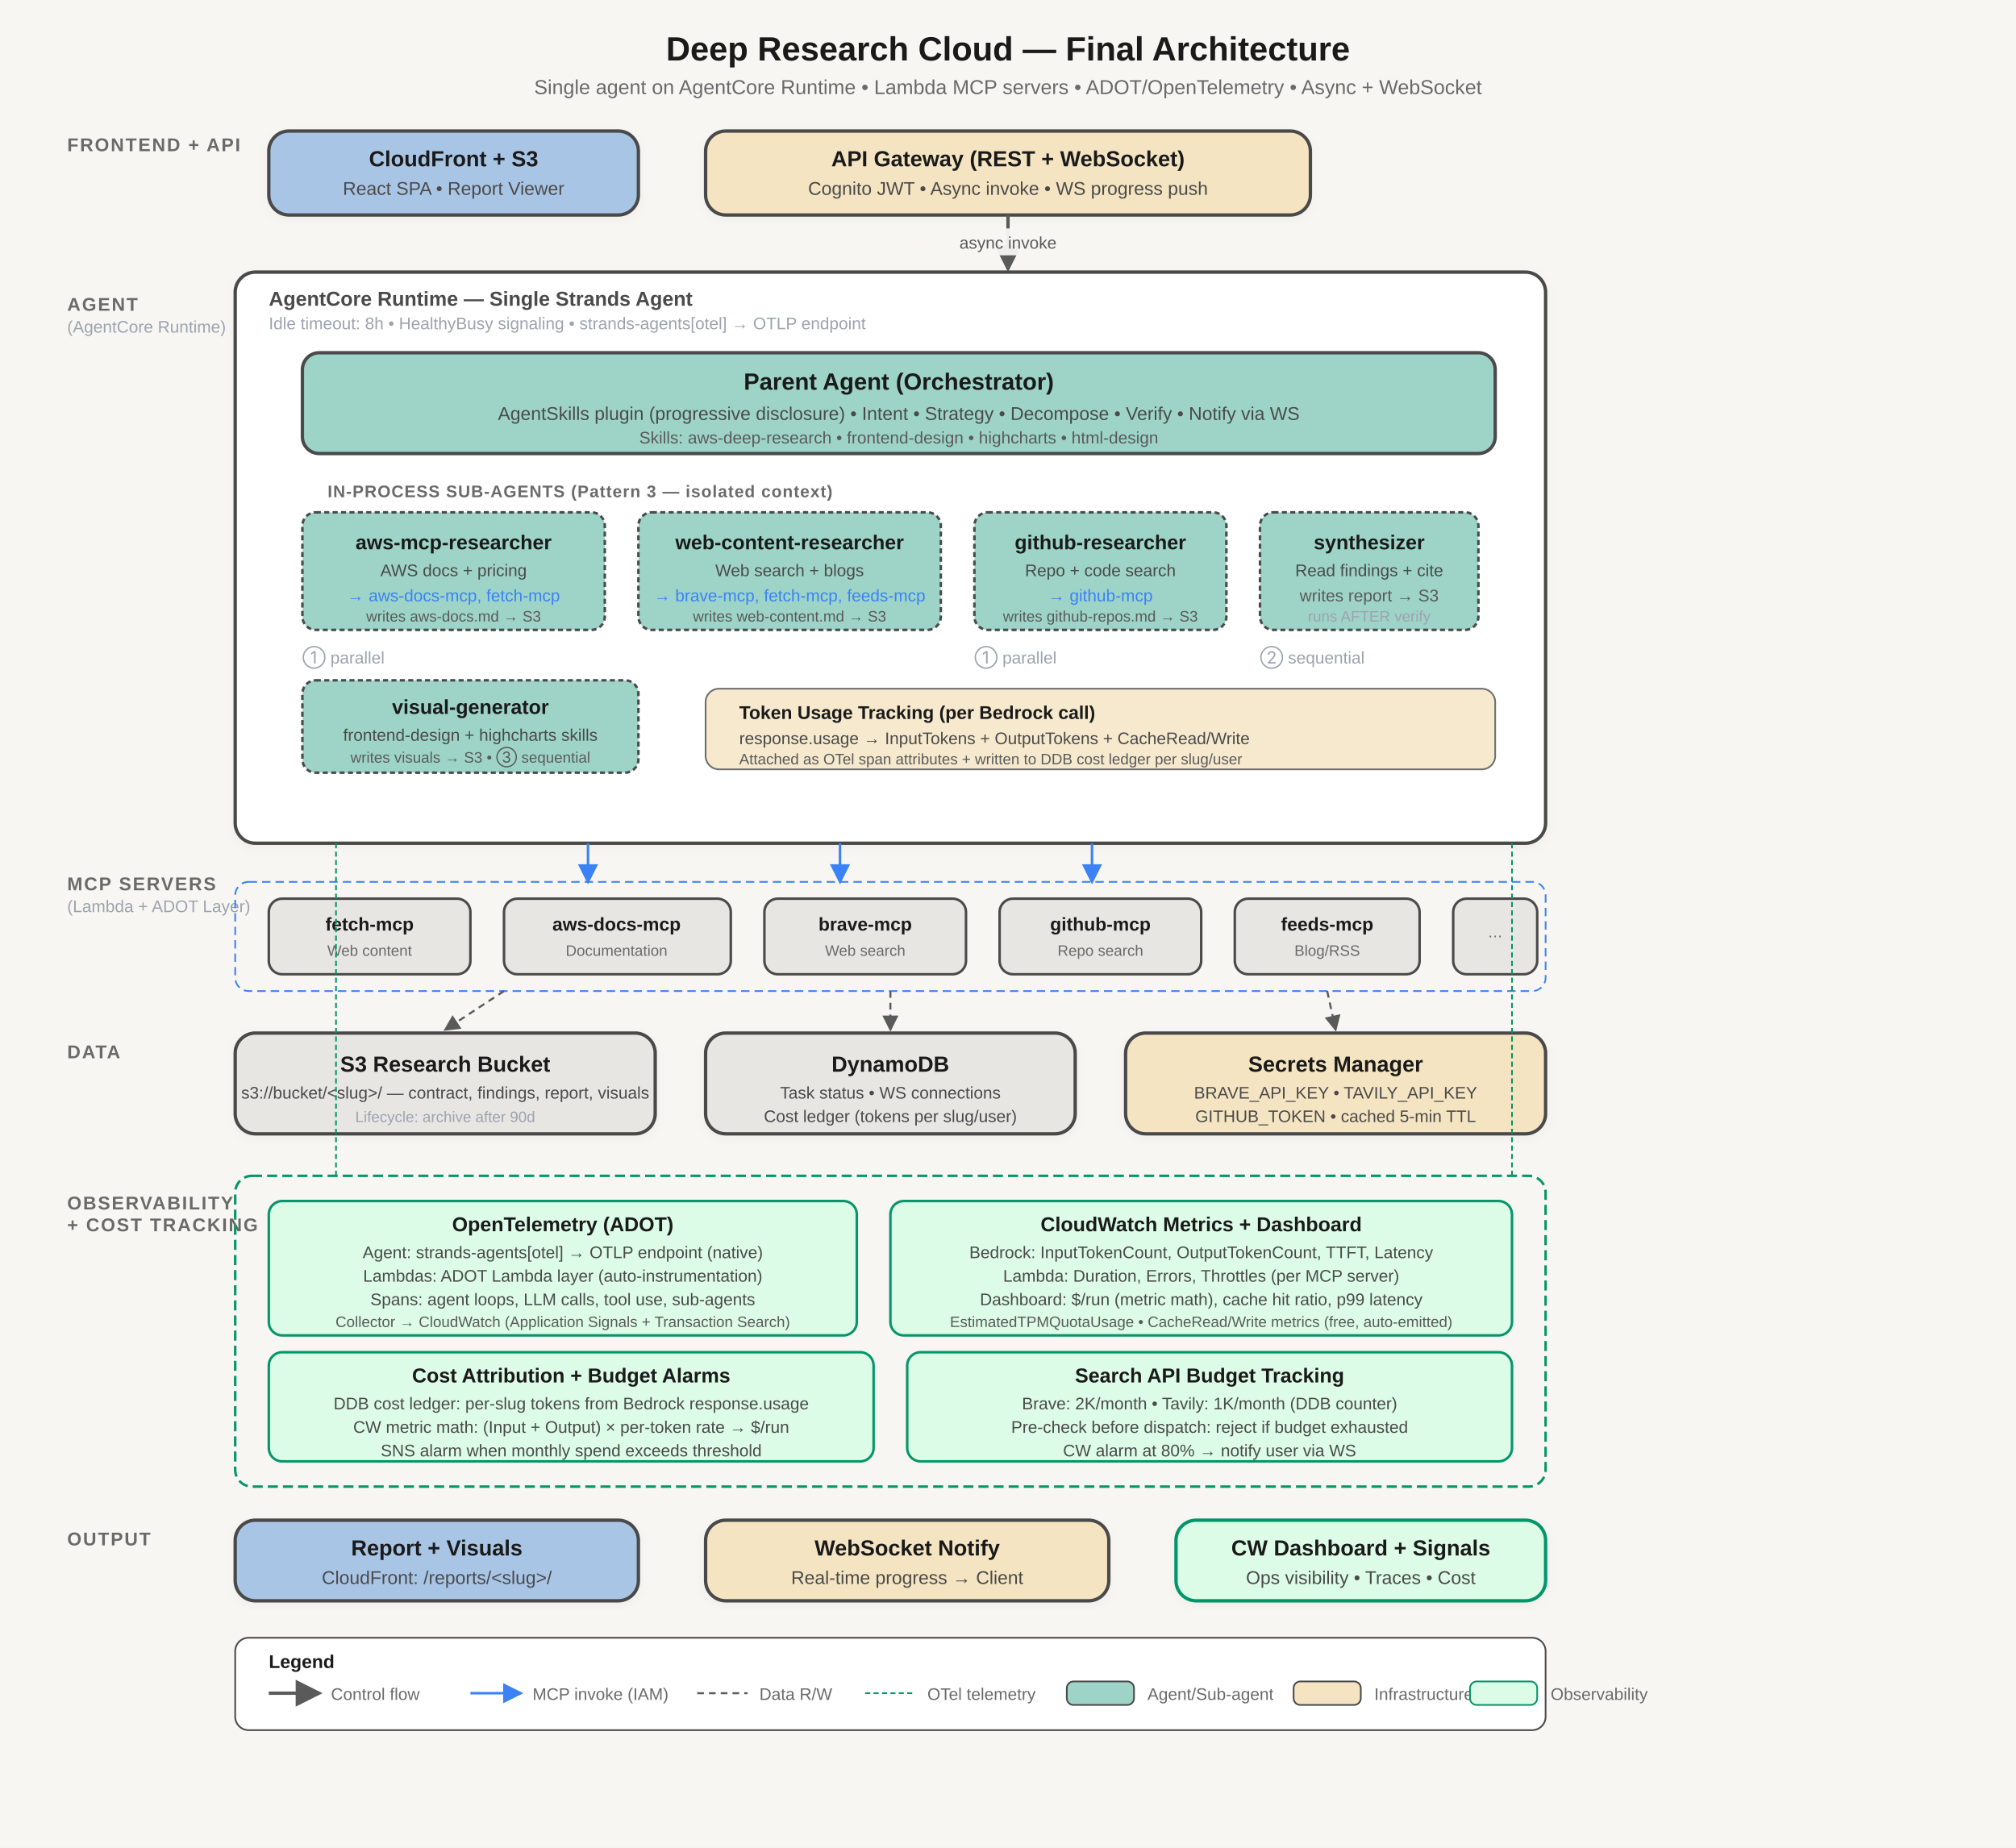
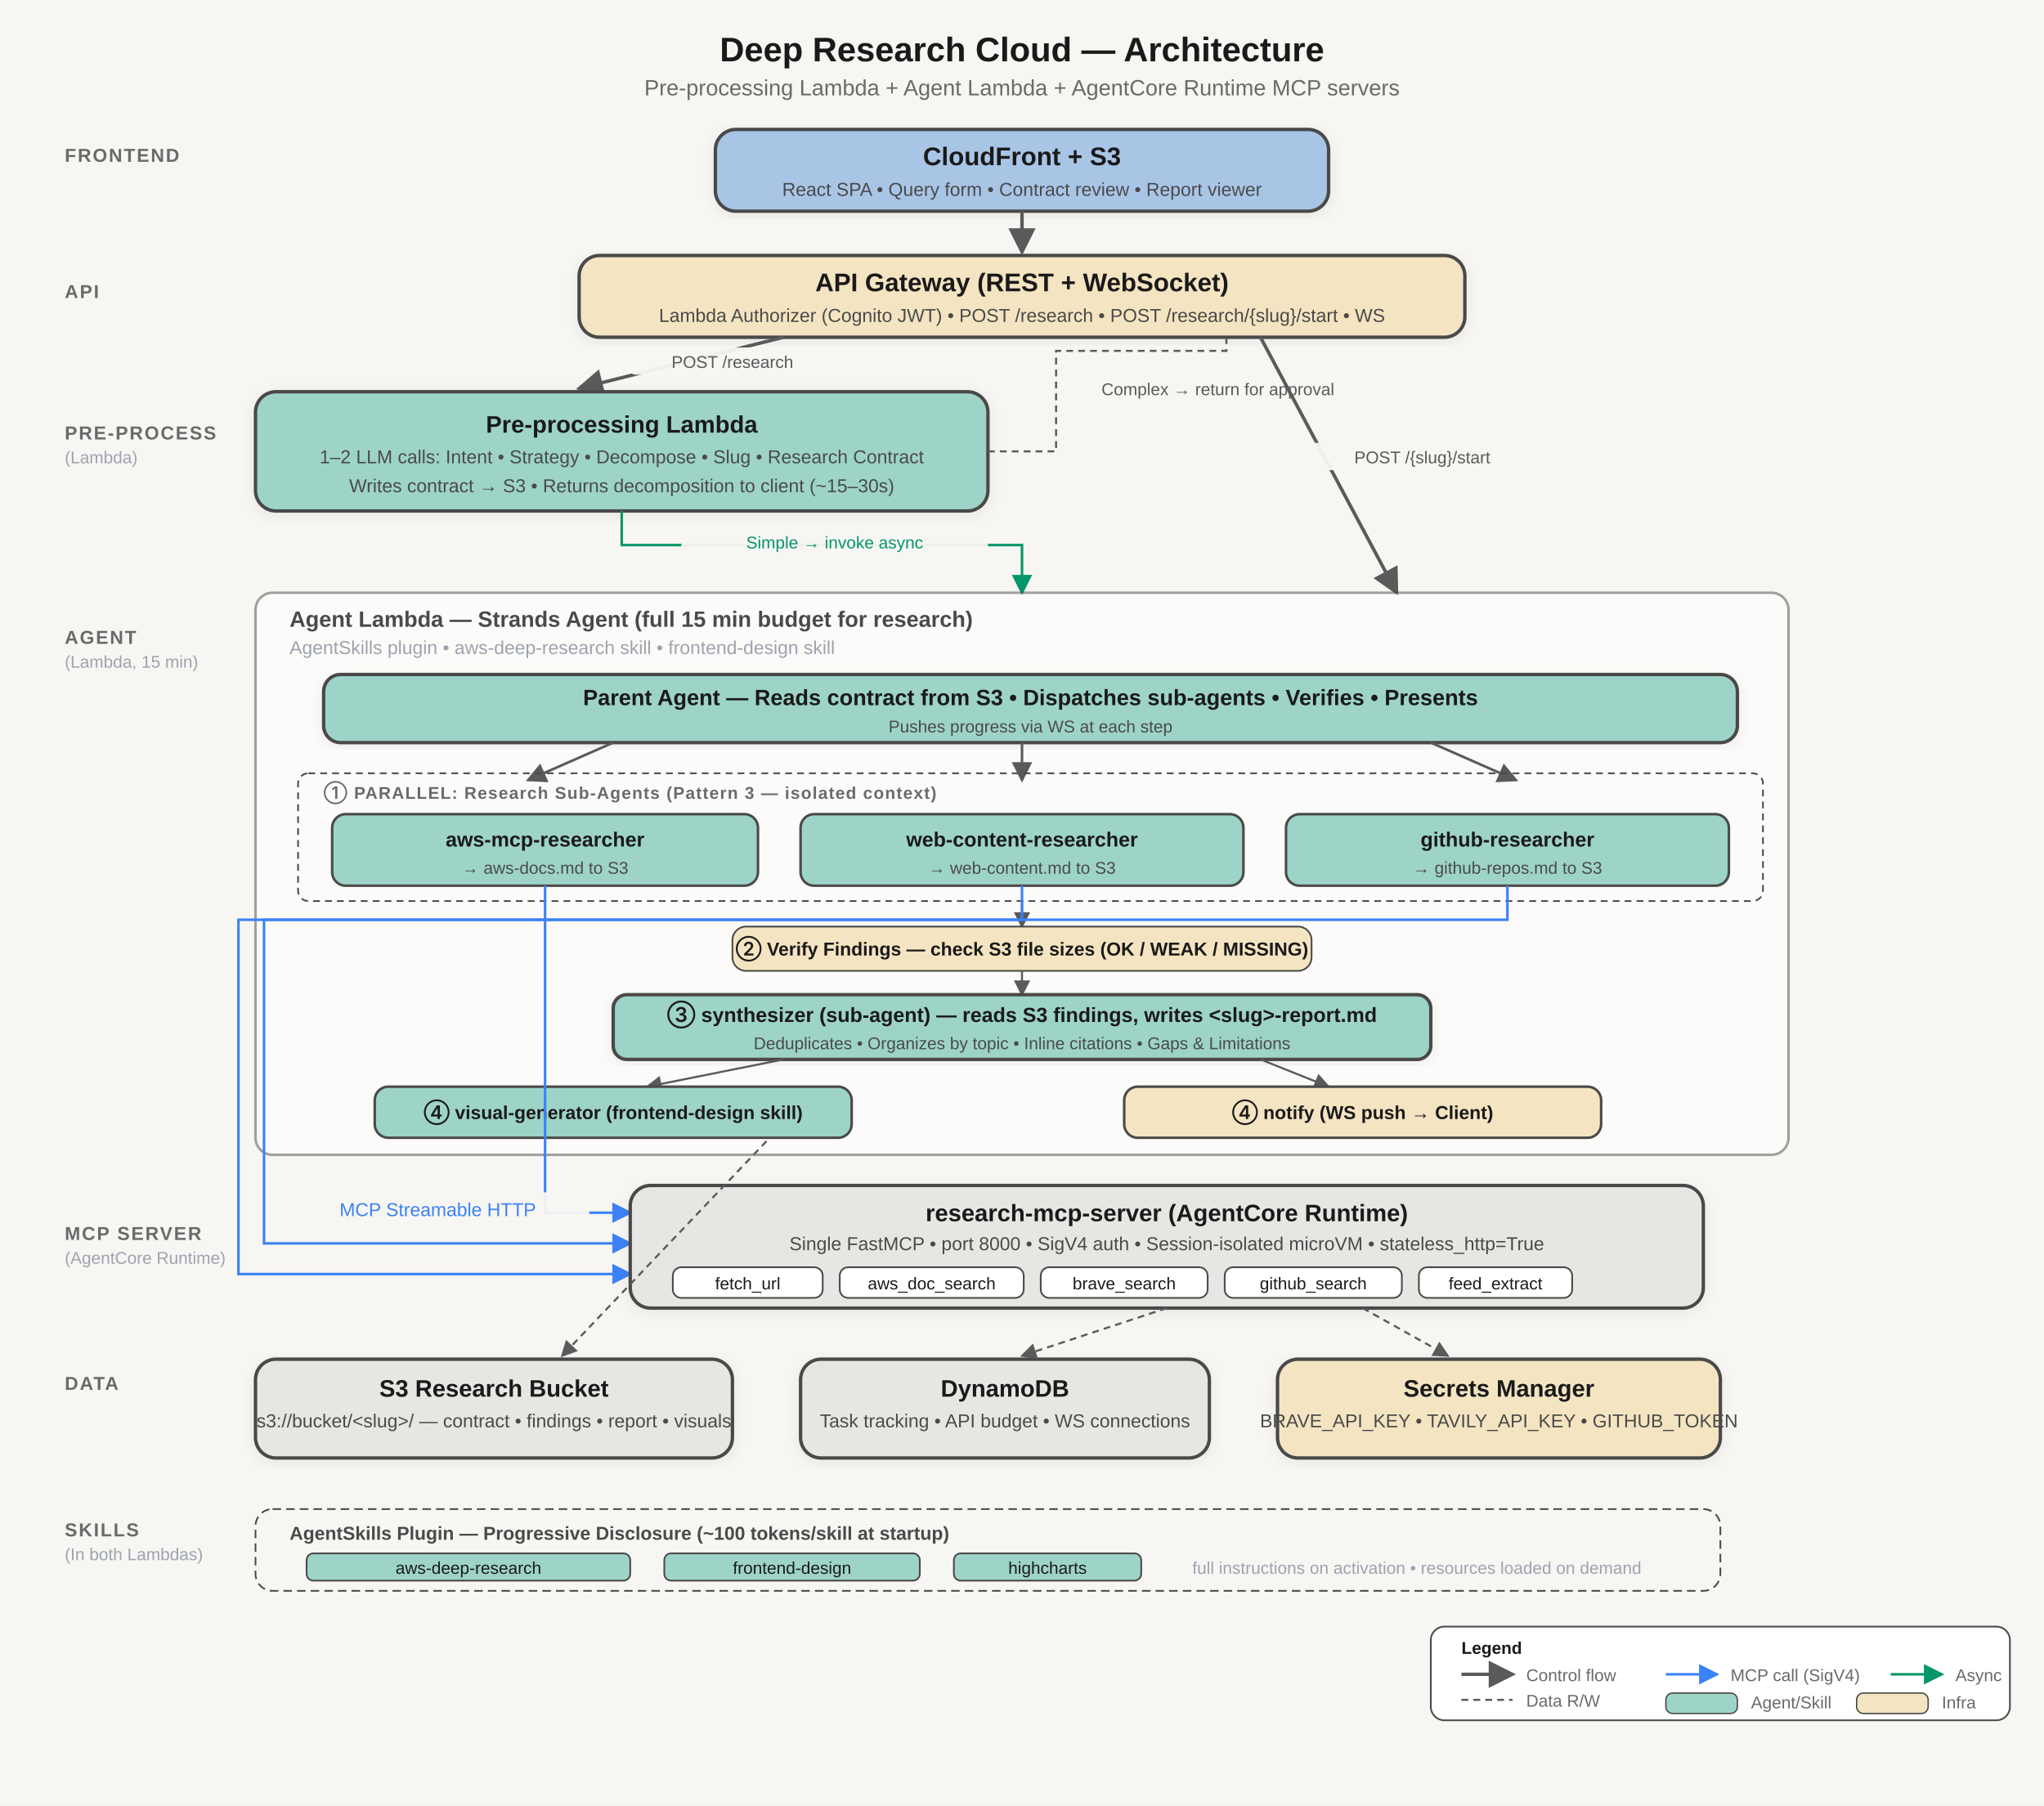
- <svg xmlns="http://www.w3.org/2000/svg" viewBox="0 0 1200 1100" width="1200" height="1100">
+ <svg xmlns="http://www.w3.org/2000/svg" viewBox="0 0 1200 1060" width="1200" height="1060">
  <style>
    text { font-family: -apple-system, BlinkMacSystemFont, "Segoe UI", "Helvetica Neue", Arial, sans-serif; }
  </style>
  <defs>
-     <marker id="arrow-claude" markerWidth="8" markerHeight="8" refX="7" refY="4" orient="auto">
-       <polygon points="0 0, 8 4, 0 8" fill="#5a5a5a" />
+     <marker id="arr" markerWidth="8" markerHeight="8" refX="7" refY="4" orient="auto">
+       <polygon points="0 0,8 4,0 8" fill="#5a5a5a" />
    </marker>
-     <marker id="arrow-blue" markerWidth="8" markerHeight="8" refX="7" refY="4" orient="auto">
-       <polygon points="0 0, 8 4, 0 8" fill="#3b82f6" />
+     <marker id="arr-b" markerWidth="8" markerHeight="8" refX="7" refY="4" orient="auto">
+       <polygon points="0 0,8 4,0 8" fill="#3b82f6" />
    </marker>
-     <marker id="arrow-green" markerWidth="8" markerHeight="8" refX="7" refY="4" orient="auto">
-       <polygon points="0 0, 8 4, 0 8" fill="#059669" />
+     <marker id="arr-g" markerWidth="8" markerHeight="8" refX="7" refY="4" orient="auto">
+       <polygon points="0 0,8 4,0 8" fill="#059669" />
    </marker>
-     <filter id="shadow-soft">
-       <feDropShadow dx="0" dy="2" stdDeviation="3" flood-color="#00000008" />
+     <filter id="sh">
+       <feDropShadow dx="0" dy="2" stdDeviation="4" flood-color="#00000010" />
    </filter>
  </defs>
-   <rect width="1200" height="1100" fill="#f8f6f3" />
-   <text x="600" y="36" text-anchor="middle" fill="#1a1a1a" font-size="20" font-weight="700">Deep Research Cloud — Final Architecture</text>
-   <text x="600" y="56" text-anchor="middle" fill="#6a6a6a" font-size="12">Single agent on AgentCore Runtime • Lambda MCP servers • ADOT/OpenTelemetry • Async + WebSocket</text>
-   <text x="40" y="90" fill="#6a6a6a" font-size="11" font-weight="600" letter-spacing="0.08em">FRONTEND + API</text>
-   <rect x="160" y="78" width="220" height="50" rx="12" fill="#a8c5e6" stroke="#4a4a4a" stroke-width="2" filter="url(#shadow-soft)" />
-   <text x="270" y="99" text-anchor="middle" fill="#1a1a1a" font-size="13" font-weight="600">CloudFront + S3</text>
-   <text x="270" y="116" text-anchor="middle" fill="#4a4a4a" font-size="11">React SPA • Report Viewer</text>
-   <rect x="420" y="78" width="360" height="50" rx="12" fill="#f4e4c1" stroke="#4a4a4a" stroke-width="2" filter="url(#shadow-soft)" />
-   <text x="600" y="99" text-anchor="middle" fill="#1a1a1a" font-size="13" font-weight="600">API Gateway (REST + WebSocket)</text>
-   <text x="600" y="116" text-anchor="middle" fill="#4a4a4a" font-size="11">Cognito JWT • Async invoke • WS progress push</text>
-   <line x1="600" y1="128" x2="600" y2="160" stroke="#5a5a5a" stroke-width="2" marker-end="url(#arrow-claude)" />
-   <rect x="543" y="136" width="115" height="16" rx="3" fill="#f8f6f3" opacity="0.95" />
-   <text x="600" y="148" text-anchor="middle" fill="#5a5a5a" font-size="10">async invoke</text>
-   <text x="40" y="185" fill="#6a6a6a" font-size="11" font-weight="600" letter-spacing="0.08em">AGENT</text>
-   <text x="40" y="198" fill="#9ca3af" font-size="10">(AgentCore Runtime)</text>
-   <rect x="140" y="162" width="780" height="340" rx="12" fill="#ffffff" stroke="#4a4a4a" stroke-width="2" filter="url(#shadow-soft)" />
-   <text x="160" y="182" fill="#4a4a4a" font-size="12" font-weight="600">AgentCore Runtime — Single Strands Agent</text>
-   <text x="160" y="196" fill="#9ca3af" font-size="10">Idle timeout: 8h • HealthyBusy signaling • strands-agents[otel] → OTLP endpoint</text>
-   <rect x="180" y="210" width="710" height="60" rx="10" fill="#9dd4c7" stroke="#4a4a4a" stroke-width="2" />
-   <text x="535" y="232" text-anchor="middle" fill="#1a1a1a" font-size="14" font-weight="600">Parent Agent (Orchestrator)</text>
-   <text x="535" y="250" text-anchor="middle" fill="#4a4a4a" font-size="11">AgentSkills plugin (progressive disclosure) • Intent • Strategy • Decompose • Verify • Notify via WS</text>
-   <text x="535" y="264" text-anchor="middle" fill="#5a5a5a" font-size="10">Skills: aws-deep-research • frontend-design • highcharts • html-design</text>
-   <text x="195" y="296" fill="#6a6a6a" font-size="10" font-weight="600" letter-spacing="0.05em">IN-PROCESS SUB-AGENTS (Pattern 3 — isolated context)</text>
-   <rect x="180" y="305" width="180" height="70" rx="8" fill="#9dd4c7" stroke="#4a4a4a" stroke-width="1.5" stroke-dasharray="3,2" />
-   <text x="270" y="327" text-anchor="middle" fill="#1a1a1a" font-size="12" font-weight="600">aws-mcp-researcher</text>
-   <text x="270" y="343" text-anchor="middle" fill="#4a4a4a" font-size="10">AWS docs + pricing</text>
-   <text x="270" y="358" text-anchor="middle" fill="#3b82f6" font-size="10">→ aws-docs-mcp, fetch-mcp</text>
-   <text x="270" y="370" text-anchor="middle" fill="#5a5a5a" font-size="9">writes aws-docs.md → S3</text>
-   <rect x="380" y="305" width="180" height="70" rx="8" fill="#9dd4c7" stroke="#4a4a4a" stroke-width="1.5" stroke-dasharray="3,2" />
-   <text x="470" y="327" text-anchor="middle" fill="#1a1a1a" font-size="12" font-weight="600">web-content-researcher</text>
-   <text x="470" y="343" text-anchor="middle" fill="#4a4a4a" font-size="10">Web search + blogs</text>
-   <text x="470" y="358" text-anchor="middle" fill="#3b82f6" font-size="10">→ brave-mcp, fetch-mcp, feeds-mcp</text>
-   <text x="470" y="370" text-anchor="middle" fill="#5a5a5a" font-size="9">writes web-content.md → S3</text>
-   <rect x="580" y="305" width="150" height="70" rx="8" fill="#9dd4c7" stroke="#4a4a4a" stroke-width="1.5" stroke-dasharray="3,2" />
-   <text x="655" y="327" text-anchor="middle" fill="#1a1a1a" font-size="12" font-weight="600">github-researcher</text>
-   <text x="655" y="343" text-anchor="middle" fill="#4a4a4a" font-size="10">Repo + code search</text>
-   <text x="655" y="358" text-anchor="middle" fill="#3b82f6" font-size="10">→ github-mcp</text>
-   <text x="655" y="370" text-anchor="middle" fill="#5a5a5a" font-size="9">writes github-repos.md → S3</text>
-   <rect x="750" y="305" width="130" height="70" rx="8" fill="#9dd4c7" stroke="#4a4a4a" stroke-width="1.5" stroke-dasharray="3,2" />
-   <text x="815" y="327" text-anchor="middle" fill="#1a1a1a" font-size="12" font-weight="600">synthesizer</text>
-   <text x="815" y="343" text-anchor="middle" fill="#4a4a4a" font-size="10">Read findings + cite</text>
-   <text x="815" y="358" text-anchor="middle" fill="#5a5a5a" font-size="10">writes report → S3</text>
-   <text x="815" y="370" text-anchor="middle" fill="#9ca3af" font-size="9">runs AFTER verify</text>
-   <text x="180" y="395" fill="#9ca3af" font-size="10">① parallel</text>
-   <text x="580" y="395" fill="#9ca3af" font-size="10">① parallel</text>
-   <text x="750" y="395" fill="#9ca3af" font-size="10">② sequential</text>
-   <rect x="180" y="405" width="200" height="55" rx="8" fill="#9dd4c7" stroke="#4a4a4a" stroke-width="1.5" stroke-dasharray="3,2" />
-   <text x="280" y="425" text-anchor="middle" fill="#1a1a1a" font-size="12" font-weight="600">visual-generator</text>
-   <text x="280" y="441" text-anchor="middle" fill="#4a4a4a" font-size="10">frontend-design + highcharts skills</text>
-   <text x="280" y="454" text-anchor="middle" fill="#5a5a5a" font-size="9">writes visuals → S3 • ③ sequential</text>
-   <rect x="420" y="410" width="470" height="48" rx="8" fill="#f4e4c1" stroke="#4a4a4a" stroke-width="1" opacity="0.8" />
-   <text x="440" y="428" fill="#1a1a1a" font-size="11" font-weight="600">Token Usage Tracking (per Bedrock call)</text>
-   <text x="440" y="443" fill="#4a4a4a" font-size="10">response.usage → InputTokens + OutputTokens + CacheRead/Write</text>
-   <text x="440" y="455" fill="#5a5a5a" font-size="9">Attached as OTel span attributes + written to DDB cost ledger per slug/user</text>
-   <text x="40" y="530" fill="#6a6a6a" font-size="11" font-weight="600" letter-spacing="0.08em">MCP SERVERS</text>
-   <text x="40" y="543" fill="#9ca3af" font-size="10">(Lambda + ADOT Layer)</text>
-   <line x1="350" y1="502" x2="350" y2="525" stroke="#3b82f6" stroke-width="1.5" marker-end="url(#arrow-blue)" />
-   <line x1="500" y1="502" x2="500" y2="525" stroke="#3b82f6" stroke-width="1.5" marker-end="url(#arrow-blue)" />
-   <line x1="650" y1="502" x2="650" y2="525" stroke="#3b82f6" stroke-width="1.5" marker-end="url(#arrow-blue)" />
-   <rect x="140" y="525" width="780" height="65" rx="8" fill="none" stroke="#3b82f6" stroke-width="1" stroke-dasharray="5,3" />
-   <rect x="160" y="535" width="120" height="45" rx="8" fill="#e8e6e3" stroke="#4a4a4a" stroke-width="1.5" />
-   <text x="220" y="554" text-anchor="middle" fill="#1a1a1a" font-size="11" font-weight="600">fetch-mcp</text>
-   <text x="220" y="569" text-anchor="middle" fill="#6a6a6a" font-size="9">Web content</text>
-   <rect x="300" y="535" width="135" height="45" rx="8" fill="#e8e6e3" stroke="#4a4a4a" stroke-width="1.5" />
-   <text x="367" y="554" text-anchor="middle" fill="#1a1a1a" font-size="11" font-weight="600">aws-docs-mcp</text>
-   <text x="367" y="569" text-anchor="middle" fill="#6a6a6a" font-size="9">Documentation</text>
-   <rect x="455" y="535" width="120" height="45" rx="8" fill="#e8e6e3" stroke="#4a4a4a" stroke-width="1.5" />
-   <text x="515" y="554" text-anchor="middle" fill="#1a1a1a" font-size="11" font-weight="600">brave-mcp</text>
-   <text x="515" y="569" text-anchor="middle" fill="#6a6a6a" font-size="9">Web search</text>
-   <rect x="595" y="535" width="120" height="45" rx="8" fill="#e8e6e3" stroke="#4a4a4a" stroke-width="1.5" />
-   <text x="655" y="554" text-anchor="middle" fill="#1a1a1a" font-size="11" font-weight="600">github-mcp</text>
-   <text x="655" y="569" text-anchor="middle" fill="#6a6a6a" font-size="9">Repo search</text>
-   <rect x="735" y="535" width="110" height="45" rx="8" fill="#e8e6e3" stroke="#4a4a4a" stroke-width="1.5" />
-   <text x="790" y="554" text-anchor="middle" fill="#1a1a1a" font-size="11" font-weight="600">feeds-mcp</text>
-   <text x="790" y="569" text-anchor="middle" fill="#6a6a6a" font-size="9">Blog/RSS</text>
-   <rect x="865" y="535" width="50" height="45" rx="8" fill="#e8e6e3" stroke="#4a4a4a" stroke-width="1.5" />
-   <text x="890" y="558" text-anchor="middle" fill="#6a6a6a" font-size="9">…</text>
-   <text x="40" y="630" fill="#6a6a6a" font-size="11" font-weight="600" letter-spacing="0.08em">DATA</text>
-   <rect x="140" y="615" width="250" height="60" rx="12" fill="#e8e6e3" stroke="#4a4a4a" stroke-width="2" filter="url(#shadow-soft)" />
-   <text x="265" y="638" text-anchor="middle" fill="#1a1a1a" font-size="13" font-weight="600">S3 Research Bucket</text>
-   <text x="265" y="654" text-anchor="middle" fill="#4a4a4a" font-size="10">s3://bucket/&lt;slug&gt;/ — contract, findings, report, visuals</text>
-   <text x="265" y="668" text-anchor="middle" fill="#9ca3af" font-size="9">Lifecycle: archive after 90d</text>
-   <rect x="420" y="615" width="220" height="60" rx="12" fill="#e8e6e3" stroke="#4a4a4a" stroke-width="2" filter="url(#shadow-soft)" />
-   <text x="530" y="638" text-anchor="middle" fill="#1a1a1a" font-size="13" font-weight="600">DynamoDB</text>
-   <text x="530" y="654" text-anchor="middle" fill="#4a4a4a" font-size="10">Task status • WS connections</text>
-   <text x="530" y="668" text-anchor="middle" fill="#4a4a4a" font-size="10">Cost ledger (tokens per slug/user)</text>
-   <rect x="670" y="615" width="250" height="60" rx="12" fill="#f4e4c1" stroke="#4a4a4a" stroke-width="2" filter="url(#shadow-soft)" />
-   <text x="795" y="638" text-anchor="middle" fill="#1a1a1a" font-size="13" font-weight="600">Secrets Manager</text>
-   <text x="795" y="654" text-anchor="middle" fill="#4a4a4a" font-size="10">BRAVE_API_KEY • TAVILY_API_KEY</text>
-   <text x="795" y="668" text-anchor="middle" fill="#4a4a4a" font-size="10">GITHUB_TOKEN • cached 5-min TTL</text>
-   <line x1="300" y1="590" x2="265" y2="613" stroke="#5a5a5a" stroke-width="1.2" stroke-dasharray="4,3" marker-end="url(#arrow-claude)" />
-   <line x1="530" y1="590" x2="530" y2="613" stroke="#5a5a5a" stroke-width="1.2" stroke-dasharray="4,3" marker-end="url(#arrow-claude)" />
-   <line x1="790" y1="590" x2="795" y2="613" stroke="#5a5a5a" stroke-width="1.2" stroke-dasharray="4,3" marker-end="url(#arrow-claude)" />
-   <text x="40" y="720" fill="#6a6a6a" font-size="11" font-weight="600" letter-spacing="0.08em">OBSERVABILITY</text>
-   <text x="40" y="733" fill="#6a6a6a" font-size="11" font-weight="600" letter-spacing="0.08em">+ COST TRACKING</text>
-   <rect x="140" y="700" width="780" height="185" rx="10" fill="none" stroke="#059669" stroke-width="1.5" stroke-dasharray="6,3" />
-   <rect x="160" y="715" width="350" height="80" rx="8" fill="#dcfce7" stroke="#059669" stroke-width="1.5" />
-   <text x="335" y="733" text-anchor="middle" fill="#1a1a1a" font-size="12" font-weight="600">OpenTelemetry (ADOT)</text>
-   <text x="335" y="749" text-anchor="middle" fill="#4a4a4a" font-size="10">Agent: strands-agents[otel] → OTLP endpoint (native)</text>
-   <text x="335" y="763" text-anchor="middle" fill="#4a4a4a" font-size="10">Lambdas: ADOT Lambda layer (auto-instrumentation)</text>
-   <text x="335" y="777" text-anchor="middle" fill="#4a4a4a" font-size="10">Spans: agent loops, LLM calls, tool use, sub-agents</text>
-   <text x="335" y="790" text-anchor="middle" fill="#5a5a5a" font-size="9">Collector → CloudWatch (Application Signals + Transaction Search)</text>
-   <rect x="530" y="715" width="370" height="80" rx="8" fill="#dcfce7" stroke="#059669" stroke-width="1.5" />
-   <text x="715" y="733" text-anchor="middle" fill="#1a1a1a" font-size="12" font-weight="600">CloudWatch Metrics + Dashboard</text>
-   <text x="715" y="749" text-anchor="middle" fill="#4a4a4a" font-size="10">Bedrock: InputTokenCount, OutputTokenCount, TTFT, Latency</text>
-   <text x="715" y="763" text-anchor="middle" fill="#4a4a4a" font-size="10">Lambda: Duration, Errors, Throttles (per MCP server)</text>
-   <text x="715" y="777" text-anchor="middle" fill="#4a4a4a" font-size="10">Dashboard: $/run (metric math), cache hit ratio, p99 latency</text>
-   <text x="715" y="790" text-anchor="middle" fill="#5a5a5a" font-size="9">EstimatedTPMQuotaUsage • CacheRead/Write metrics (free, auto-emitted)</text>
-   <rect x="160" y="805" width="360" height="65" rx="8" fill="#dcfce7" stroke="#059669" stroke-width="1.5" />
-   <text x="340" y="823" text-anchor="middle" fill="#1a1a1a" font-size="12" font-weight="600">Cost Attribution + Budget Alarms</text>
-   <text x="340" y="839" text-anchor="middle" fill="#4a4a4a" font-size="10">DDB cost ledger: per-slug tokens from Bedrock response.usage</text>
-   <text x="340" y="853" text-anchor="middle" fill="#4a4a4a" font-size="10">CW metric math: (Input + Output) × per-token rate → $/run</text>
-   <text x="340" y="867" text-anchor="middle" fill="#4a4a4a" font-size="10">SNS alarm when monthly spend exceeds threshold</text>
-   <rect x="540" y="805" width="360" height="65" rx="8" fill="#dcfce7" stroke="#059669" stroke-width="1.5" />
-   <text x="720" y="823" text-anchor="middle" fill="#1a1a1a" font-size="12" font-weight="600">Search API Budget Tracking</text>
-   <text x="720" y="839" text-anchor="middle" fill="#4a4a4a" font-size="10">Brave: 2K/month • Tavily: 1K/month (DDB counter)</text>
-   <text x="720" y="853" text-anchor="middle" fill="#4a4a4a" font-size="10">Pre-check before dispatch: reject if budget exhausted</text>
-   <text x="720" y="867" text-anchor="middle" fill="#4a4a4a" font-size="10">CW alarm at 80% → notify user via WS</text>
-   <line x1="200" y1="502" x2="200" y2="700" stroke="#059669" stroke-width="1" stroke-dasharray="3,2" />
-   <line x1="900" y1="502" x2="900" y2="700" stroke="#059669" stroke-width="1" stroke-dasharray="3,2" />
-   <text x="40" y="920" fill="#6a6a6a" font-size="11" font-weight="600" letter-spacing="0.08em">OUTPUT</text>
-   <rect x="140" y="905" width="240" height="48" rx="12" fill="#a8c5e6" stroke="#4a4a4a" stroke-width="2" filter="url(#shadow-soft)" />
-   <text x="260" y="926" text-anchor="middle" fill="#1a1a1a" font-size="13" font-weight="600">Report + Visuals</text>
-   <text x="260" y="943" text-anchor="middle" fill="#4a4a4a" font-size="11">CloudFront: /reports/&lt;slug&gt;/</text>
-   <rect x="420" y="905" width="240" height="48" rx="12" fill="#f4e4c1" stroke="#4a4a4a" stroke-width="2" filter="url(#shadow-soft)" />
-   <text x="540" y="926" text-anchor="middle" fill="#1a1a1a" font-size="13" font-weight="600">WebSocket Notify</text>
-   <text x="540" y="943" text-anchor="middle" fill="#4a4a4a" font-size="11">Real-time progress → Client</text>
-   <rect x="700" y="905" width="220" height="48" rx="12" fill="#dcfce7" stroke="#059669" stroke-width="2" filter="url(#shadow-soft)" />
-   <text x="810" y="926" text-anchor="middle" fill="#1a1a1a" font-size="13" font-weight="600">CW Dashboard + Signals</text>
-   <text x="810" y="943" text-anchor="middle" fill="#4a4a4a" font-size="11">Ops visibility • Traces • Cost</text>
-   <rect x="140" y="975" width="780" height="55" rx="8" fill="#ffffff" stroke="#4a4a4a" stroke-width="1" />
-   <text x="160" y="993" fill="#1a1a1a" font-size="11" font-weight="600">Legend</text>
-   <line x1="160" y1="1008" x2="190" y2="1008" stroke="#5a5a5a" stroke-width="2" marker-end="url(#arrow-claude)" />
-   <text x="197" y="1012" fill="#6a6a6a" font-size="10">Control flow</text>
-   <line x1="280" y1="1008" x2="310" y2="1008" stroke="#3b82f6" stroke-width="1.5" marker-end="url(#arrow-blue)" />
-   <text x="317" y="1012" fill="#6a6a6a" font-size="10">MCP invoke (IAM)</text>
-   <line x1="415" y1="1008" x2="445" y2="1008" stroke="#5a5a5a" stroke-width="1.2" stroke-dasharray="4,3" />
-   <text x="452" y="1012" fill="#6a6a6a" font-size="10">Data R/W</text>
-   <line x1="515" y1="1008" x2="545" y2="1008" stroke="#059669" stroke-width="1" stroke-dasharray="3,2" />
-   <text x="552" y="1012" fill="#6a6a6a" font-size="10">OTel telemetry</text>
-   <rect x="635" y="1001" width="40" height="14" rx="4" fill="#9dd4c7" stroke="#4a4a4a" stroke-width="1" />
-   <text x="683" y="1012" fill="#6a6a6a" font-size="10">Agent/Sub-agent</text>
-   <rect x="770" y="1001" width="40" height="14" rx="4" fill="#f4e4c1" stroke="#4a4a4a" stroke-width="1" />
-   <text x="818" y="1012" fill="#6a6a6a" font-size="10">Infrastructure</text>
-   <rect x="875" y="1001" width="40" height="14" rx="4" fill="#dcfce7" stroke="#059669" stroke-width="1" />
-   <text x="923" y="1012" fill="#6a6a6a" font-size="10">Observability</text>
+   <rect width="1200" height="1060" fill="#f8f6f3" />
+   <text x="600" y="36" text-anchor="middle" fill="#1a1a1a" font-size="20" font-weight="700">Deep Research Cloud — Architecture</text>
+   <text x="600" y="56" text-anchor="middle" fill="#6a6a6a" font-size="13">Pre-processing Lambda + Agent Lambda + AgentCore Runtime MCP servers</text>
+   <text x="38" y="95" fill="#6a6a6a" font-size="11" font-weight="600" letter-spacing="0.08em">FRONTEND</text>
+   <rect x="420" y="76" width="360" height="48" rx="12" fill="#a8c5e6" stroke="#4a4a4a" stroke-width="2" filter="url(#sh)" />
+   <text x="600" y="97" text-anchor="middle" fill="#1a1a1a" font-size="15" font-weight="600">CloudFront + S3</text>
+   <text x="600" y="115" text-anchor="middle" fill="#4a4a4a" font-size="11">React SPA • Query form • Contract review • Report viewer</text>
+   <line x1="600" y1="124" x2="600" y2="148" stroke="#5a5a5a" stroke-width="2" marker-end="url(#arr)" />
+   <text x="38" y="175" fill="#6a6a6a" font-size="11" font-weight="600" letter-spacing="0.08em">API</text>
+   <rect x="340" y="150" width="520" height="48" rx="12" fill="#f4e4c1" stroke="#4a4a4a" stroke-width="2" filter="url(#sh)" />
+   <text x="600" y="171" text-anchor="middle" fill="#1a1a1a" font-size="15" font-weight="600">API Gateway (REST + WebSocket)</text>
+   <text x="600" y="189" text-anchor="middle" fill="#4a4a4a" font-size="11">Lambda Authorizer (Cognito JWT) • POST /research • POST /research/{slug}/start • WS</text>
+   <line x1="460" y1="198" x2="340" y2="228" stroke="#5a5a5a" stroke-width="2" marker-end="url(#arr)" />
+   <rect x="370" y="204" width="120" height="16" rx="3" fill="#f8f6f3" opacity="0.95" />
+   <text x="430" y="216" text-anchor="middle" fill="#5a5a5a" font-size="10">POST /research</text>
+   <text x="38" y="258" fill="#6a6a6a" font-size="11" font-weight="600" letter-spacing="0.08em">PRE-PROCESS</text>
+   <text x="38" y="272" fill="#9ca3af" font-size="10">(Lambda)</text>
+   <rect x="150" y="230" width="430" height="70" rx="12" fill="#9dd4c7" stroke="#4a4a4a" stroke-width="2" filter="url(#sh)" />
+   <text x="365" y="254" text-anchor="middle" fill="#1a1a1a" font-size="14" font-weight="600">Pre-processing Lambda</text>
+   <text x="365" y="272" text-anchor="middle" fill="#4a4a4a" font-size="11">1–2 LLM calls: Intent • Strategy • Decompose • Slug • Research Contract</text>
+   <text x="365" y="289" text-anchor="middle" fill="#4a4a4a" font-size="11">Writes contract → S3 • Returns decomposition to client (~15–30s)</text>
+   <path d="M 365,300 L 365,320 L 600,320 L 600,348" stroke="#059669" stroke-width="1.5" fill="none" marker-end="url(#arr-g)" />
+   <rect x="400" y="310" width="180" height="16" rx="3" fill="#f8f6f3" opacity="0.95" />
+   <text x="490" y="322" text-anchor="middle" fill="#059669" font-size="10" font-weight="500">Simple → invoke async</text>
+   <path d="M 580,265 L 620,265 L 620,206 L 720,206 L 720,198" stroke="#5a5a5a" stroke-width="1.2" stroke-dasharray="4,3" fill="none" />
+   <rect x="625" y="220" width="180" height="16" rx="3" fill="#f8f6f3" opacity="0.95" />
+   <text x="715" y="232" text-anchor="middle" fill="#5a5a5a" font-size="10">Complex → return for approval</text>
+   <line x1="740" y1="198" x2="820" y2="348" stroke="#5a5a5a" stroke-width="2" marker-end="url(#arr)" />
+   <rect x="760" y="260" width="150" height="16" rx="3" fill="#f8f6f3" opacity="0.95" />
+   <text x="835" y="272" text-anchor="middle" fill="#5a5a5a" font-size="10">POST /{slug}/start</text>
+   <text x="38" y="378" fill="#6a6a6a" font-size="11" font-weight="600" letter-spacing="0.08em">AGENT</text>
+   <text x="38" y="392" fill="#9ca3af" font-size="10">(Lambda, 15 min)</text>
+   <rect x="150" y="348" width="900" height="330" rx="10" fill="#ffffff" stroke="#4a4a4a" stroke-width="1.5" opacity="0.5" />
+   <text x="170" y="368" fill="#4a4a4a" font-size="13" font-weight="600">Agent Lambda — Strands Agent (full 15 min budget for research)</text>
+   <text x="170" y="384" fill="#9ca3af" font-size="11">AgentSkills plugin • aws-deep-research skill • frontend-design skill</text>
+   <rect x="190" y="396" width="830" height="40" rx="10" fill="#9dd4c7" stroke="#4a4a4a" stroke-width="2" filter="url(#sh)" />
+   <text x="605" y="414" text-anchor="middle" fill="#1a1a1a" font-size="13" font-weight="600">Parent Agent — Reads contract from S3 • Dispatches sub-agents • Verifies • Presents</text>
+   <text x="605" y="430" text-anchor="middle" fill="#4a4a4a" font-size="10">Pushes progress via WS at each step</text>
+   <line x1="360" y1="436" x2="310" y2="458" stroke="#5a5a5a" stroke-width="1.5" marker-end="url(#arr)" />
+   <line x1="600" y1="436" x2="600" y2="458" stroke="#5a5a5a" stroke-width="1.5" marker-end="url(#arr)" />
+   <line x1="840" y1="436" x2="890" y2="458" stroke="#5a5a5a" stroke-width="1.5" marker-end="url(#arr)" />
+   <rect x="175" y="454" width="860" height="75" rx="6" fill="none" stroke="#4a4a4a" stroke-width="1" stroke-dasharray="4,3" />
+   <text x="190" y="469" fill="#6a6a6a" font-size="10" font-weight="600" letter-spacing="0.06em">① PARALLEL: Research Sub-Agents (Pattern 3 — isolated context)</text>
+   <rect x="195" y="478" width="250" height="42" rx="8" fill="#9dd4c7" stroke="#4a4a4a" stroke-width="1.5" />
+   <text x="320" y="497" text-anchor="middle" fill="#1a1a1a" font-size="12" font-weight="600">aws-mcp-researcher</text>
+   <text x="320" y="513" text-anchor="middle" fill="#4a4a4a" font-size="10">→ aws-docs.md to S3</text>
+   <rect x="470" y="478" width="260" height="42" rx="8" fill="#9dd4c7" stroke="#4a4a4a" stroke-width="1.5" />
+   <text x="600" y="497" text-anchor="middle" fill="#1a1a1a" font-size="12" font-weight="600">web-content-researcher</text>
+   <text x="600" y="513" text-anchor="middle" fill="#4a4a4a" font-size="10">→ web-content.md to S3</text>
+   <rect x="755" y="478" width="260" height="42" rx="8" fill="#9dd4c7" stroke="#4a4a4a" stroke-width="1.5" />
+   <text x="885" y="497" text-anchor="middle" fill="#1a1a1a" font-size="12" font-weight="600">github-researcher</text>
+   <text x="885" y="513" text-anchor="middle" fill="#4a4a4a" font-size="10">→ github-repos.md to S3</text>
+   <line x1="600" y1="529" x2="600" y2="544" stroke="#5a5a5a" stroke-width="1.2" marker-end="url(#arr)" />
+   <rect x="430" y="544" width="340" height="26" rx="8" fill="#f4e4c1" stroke="#4a4a4a" stroke-width="1" />
+   <text x="600" y="561" text-anchor="middle" fill="#1a1a1a" font-size="11" font-weight="600">② Verify Findings — check S3 file sizes (OK / WEAK / MISSING)</text>
+   <line x1="600" y1="570" x2="600" y2="584" stroke="#5a5a5a" stroke-width="1.2" marker-end="url(#arr)" />
+   <rect x="360" y="584" width="480" height="38" rx="8" fill="#9dd4c7" stroke="#4a4a4a" stroke-width="2" filter="url(#sh)" />
+   <text x="600" y="600" text-anchor="middle" fill="#1a1a1a" font-size="12" font-weight="600">③ synthesizer (sub-agent) — reads S3 findings, writes &lt;slug&gt;-report.md</text>
+   <text x="600" y="616" text-anchor="middle" fill="#4a4a4a" font-size="10">Deduplicates • Organizes by topic • Inline citations • Gaps &amp; Limitations</text>
+   <line x1="460" y1="622" x2="380" y2="638" stroke="#5a5a5a" stroke-width="1.2" marker-end="url(#arr)" />
+   <line x1="740" y1="622" x2="780" y2="638" stroke="#5a5a5a" stroke-width="1.2" marker-end="url(#arr)" />
+   <rect x="220" y="638" width="280" height="30" rx="8" fill="#9dd4c7" stroke="#4a4a4a" stroke-width="1.5" />
+   <text x="360" y="657" text-anchor="middle" fill="#1a1a1a" font-size="11" font-weight="600">④ visual-generator (frontend-design skill)</text>
+   <rect x="660" y="638" width="280" height="30" rx="8" fill="#f4e4c1" stroke="#4a4a4a" stroke-width="1.5" />
+   <text x="800" y="657" text-anchor="middle" fill="#1a1a1a" font-size="11" font-weight="600">④ notify (WS push → Client)</text>
+   <text x="38" y="728" fill="#6a6a6a" font-size="11" font-weight="600" letter-spacing="0.08em">MCP SERVER</text>
+   <text x="38" y="742" fill="#9ca3af" font-size="10">(AgentCore Runtime)</text>
+   <path d="M 320,520 L 320,712 L 370,712" stroke="#3b82f6" stroke-width="1.5" fill="none" marker-end="url(#arr-b)" />
+   <path d="M 600,520 L 600,540 L 155,540 L 155,730 L 370,730" stroke="#3b82f6" stroke-width="1.5" fill="none" marker-end="url(#arr-b)" />
+   <path d="M 885,520 L 885,540 L 140,540 L 140,748 L 370,748" stroke="#3b82f6" stroke-width="1.5" fill="none" marker-end="url(#arr-b)" />
+   <rect x="168" y="700" width="178" height="18" rx="4" fill="#f8f6f3" opacity="0.95" />
+   <text x="257" y="714" text-anchor="middle" fill="#3b82f6" font-size="11" font-weight="500">MCP Streamable HTTP</text>
+   <rect x="370" y="696" width="630" height="72" rx="12" fill="#e8e6e3" stroke="#4a4a4a" stroke-width="2" filter="url(#sh)" />
+   <text x="685" y="717" text-anchor="middle" fill="#1a1a1a" font-size="14" font-weight="600">research-mcp-server (AgentCore Runtime)</text>
+   <text x="685" y="734" text-anchor="middle" fill="#4a4a4a" font-size="11">Single FastMCP • port 8000 • SigV4 auth • Session-isolated microVM • stateless_http=True</text>
+   <rect x="395" y="744" width="88" height="18" rx="5" fill="#ffffff" stroke="#4a4a4a" stroke-width="1" />
+   <text x="439" y="757" text-anchor="middle" fill="#1a1a1a" font-size="10" font-weight="500">fetch_url</text>
+   <rect x="493" y="744" width="108" height="18" rx="5" fill="#ffffff" stroke="#4a4a4a" stroke-width="1" />
+   <text x="547" y="757" text-anchor="middle" fill="#1a1a1a" font-size="10" font-weight="500">aws_doc_search</text>
+   <rect x="611" y="744" width="98" height="18" rx="5" fill="#ffffff" stroke="#4a4a4a" stroke-width="1" />
+   <text x="660" y="757" text-anchor="middle" fill="#1a1a1a" font-size="10" font-weight="500">brave_search</text>
+   <rect x="719" y="744" width="104" height="18" rx="5" fill="#ffffff" stroke="#4a4a4a" stroke-width="1" />
+   <text x="771" y="757" text-anchor="middle" fill="#1a1a1a" font-size="10" font-weight="500">github_search</text>
+   <rect x="833" y="744" width="90" height="18" rx="5" fill="#ffffff" stroke="#4a4a4a" stroke-width="1" />
+   <text x="878" y="757" text-anchor="middle" fill="#1a1a1a" font-size="10" font-weight="500">feed_extract</text>
+   <text x="38" y="816" fill="#6a6a6a" font-size="11" font-weight="600" letter-spacing="0.08em">DATA</text>
+   <rect x="150" y="798" width="280" height="58" rx="12" fill="#e8e6e3" stroke="#4a4a4a" stroke-width="2" filter="url(#sh)" />
+   <text x="290" y="820" text-anchor="middle" fill="#1a1a1a" font-size="14" font-weight="600">S3 Research Bucket</text>
+   <text x="290" y="838" text-anchor="middle" fill="#4a4a4a" font-size="11">s3://bucket/&lt;slug&gt;/ — contract • findings • report • visuals</text>
+   <rect x="470" y="798" width="240" height="58" rx="12" fill="#e8e6e3" stroke="#4a4a4a" stroke-width="2" filter="url(#sh)" />
+   <text x="590" y="820" text-anchor="middle" fill="#1a1a1a" font-size="14" font-weight="600">DynamoDB</text>
+   <text x="590" y="838" text-anchor="middle" fill="#4a4a4a" font-size="11">Task tracking • API budget • WS connections</text>
+   <rect x="750" y="798" width="260" height="58" rx="12" fill="#f4e4c1" stroke="#4a4a4a" stroke-width="2" filter="url(#sh)" />
+   <text x="880" y="820" text-anchor="middle" fill="#1a1a1a" font-size="14" font-weight="600">Secrets Manager</text>
+   <text x="880" y="838" text-anchor="middle" fill="#4a4a4a" font-size="11">BRAVE_API_KEY • TAVILY_API_KEY • GITHUB_TOKEN</text>
+   <line x1="450" y1="670" x2="330" y2="796" stroke="#5a5a5a" stroke-width="1.2" stroke-dasharray="4,3" marker-end="url(#arr)" />
+   <line x1="685" y1="768" x2="600" y2="796" stroke="#5a5a5a" stroke-width="1.2" stroke-dasharray="4,3" marker-end="url(#arr)" />
+   <line x1="800" y1="768" x2="850" y2="796" stroke="#5a5a5a" stroke-width="1.2" stroke-dasharray="4,3" marker-end="url(#arr)" />
+   <text x="38" y="902" fill="#6a6a6a" font-size="11" font-weight="600" letter-spacing="0.08em">SKILLS</text>
+   <text x="38" y="916" fill="#9ca3af" font-size="10">(In both Lambdas)</text>
+   <rect x="150" y="886" width="860" height="48" rx="10" fill="none" stroke="#4a4a4a" stroke-width="1" stroke-dasharray="5,3" />
+   <text x="170" y="904" fill="#4a4a4a" font-size="11" font-weight="600">AgentSkills Plugin — Progressive Disclosure (~100 tokens/skill at startup)</text>
+   <rect x="180" y="912" width="190" height="16" rx="4" fill="#9dd4c7" stroke="#4a4a4a" stroke-width="1" />
+   <text x="275" y="924" text-anchor="middle" fill="#1a1a1a" font-size="10" font-weight="500">aws-deep-research</text>
+   <rect x="390" y="912" width="150" height="16" rx="4" fill="#9dd4c7" stroke="#4a4a4a" stroke-width="1" />
+   <text x="465" y="924" text-anchor="middle" fill="#1a1a1a" font-size="10" font-weight="500">frontend-design</text>
+   <rect x="560" y="912" width="110" height="16" rx="4" fill="#9dd4c7" stroke="#4a4a4a" stroke-width="1" />
+   <text x="615" y="924" text-anchor="middle" fill="#1a1a1a" font-size="10" font-weight="500">highcharts</text>
+   <text x="700" y="924" fill="#9ca3af" font-size="10">full instructions on activation • resources loaded on demand</text>
+   <rect x="840" y="955" width="340" height="55" rx="8" fill="#ffffff" stroke="#4a4a4a" stroke-width="1" />
+   <text x="858" y="971" fill="#1a1a1a" font-size="10" font-weight="600">Legend</text>
+   <line x1="858" y1="983" x2="888" y2="983" stroke="#5a5a5a" stroke-width="2" marker-end="url(#arr)" />
+   <text x="896" y="987" fill="#6a6a6a" font-size="10">Control flow</text>
+   <line x1="978" y1="983" x2="1008" y2="983" stroke="#3b82f6" stroke-width="1.5" marker-end="url(#arr-b)" />
+   <text x="1016" y="987" fill="#6a6a6a" font-size="10">MCP call (SigV4)</text>
+   <line x1="1110" y1="983" x2="1140" y2="983" stroke="#059669" stroke-width="1.5" marker-end="url(#arr-g)" />
+   <text x="1148" y="987" fill="#6a6a6a" font-size="10">Async</text>
+   <line x1="858" y1="998" x2="888" y2="998" stroke="#5a5a5a" stroke-width="1.2" stroke-dasharray="4,3" />
+   <text x="896" y="1002" fill="#6a6a6a" font-size="10">Data R/W</text>
+   <rect x="978" y="994" width="42" height="12" rx="4" fill="#9dd4c7" stroke="#4a4a4a" stroke-width="0.8" />
+   <text x="1028" y="1003" fill="#6a6a6a" font-size="10">Agent/Skill</text>
+   <rect x="1090" y="994" width="42" height="12" rx="4" fill="#f4e4c1" stroke="#4a4a4a" stroke-width="0.8" />
+   <text x="1140" y="1003" fill="#6a6a6a" font-size="10">Infra</text>
</svg>
